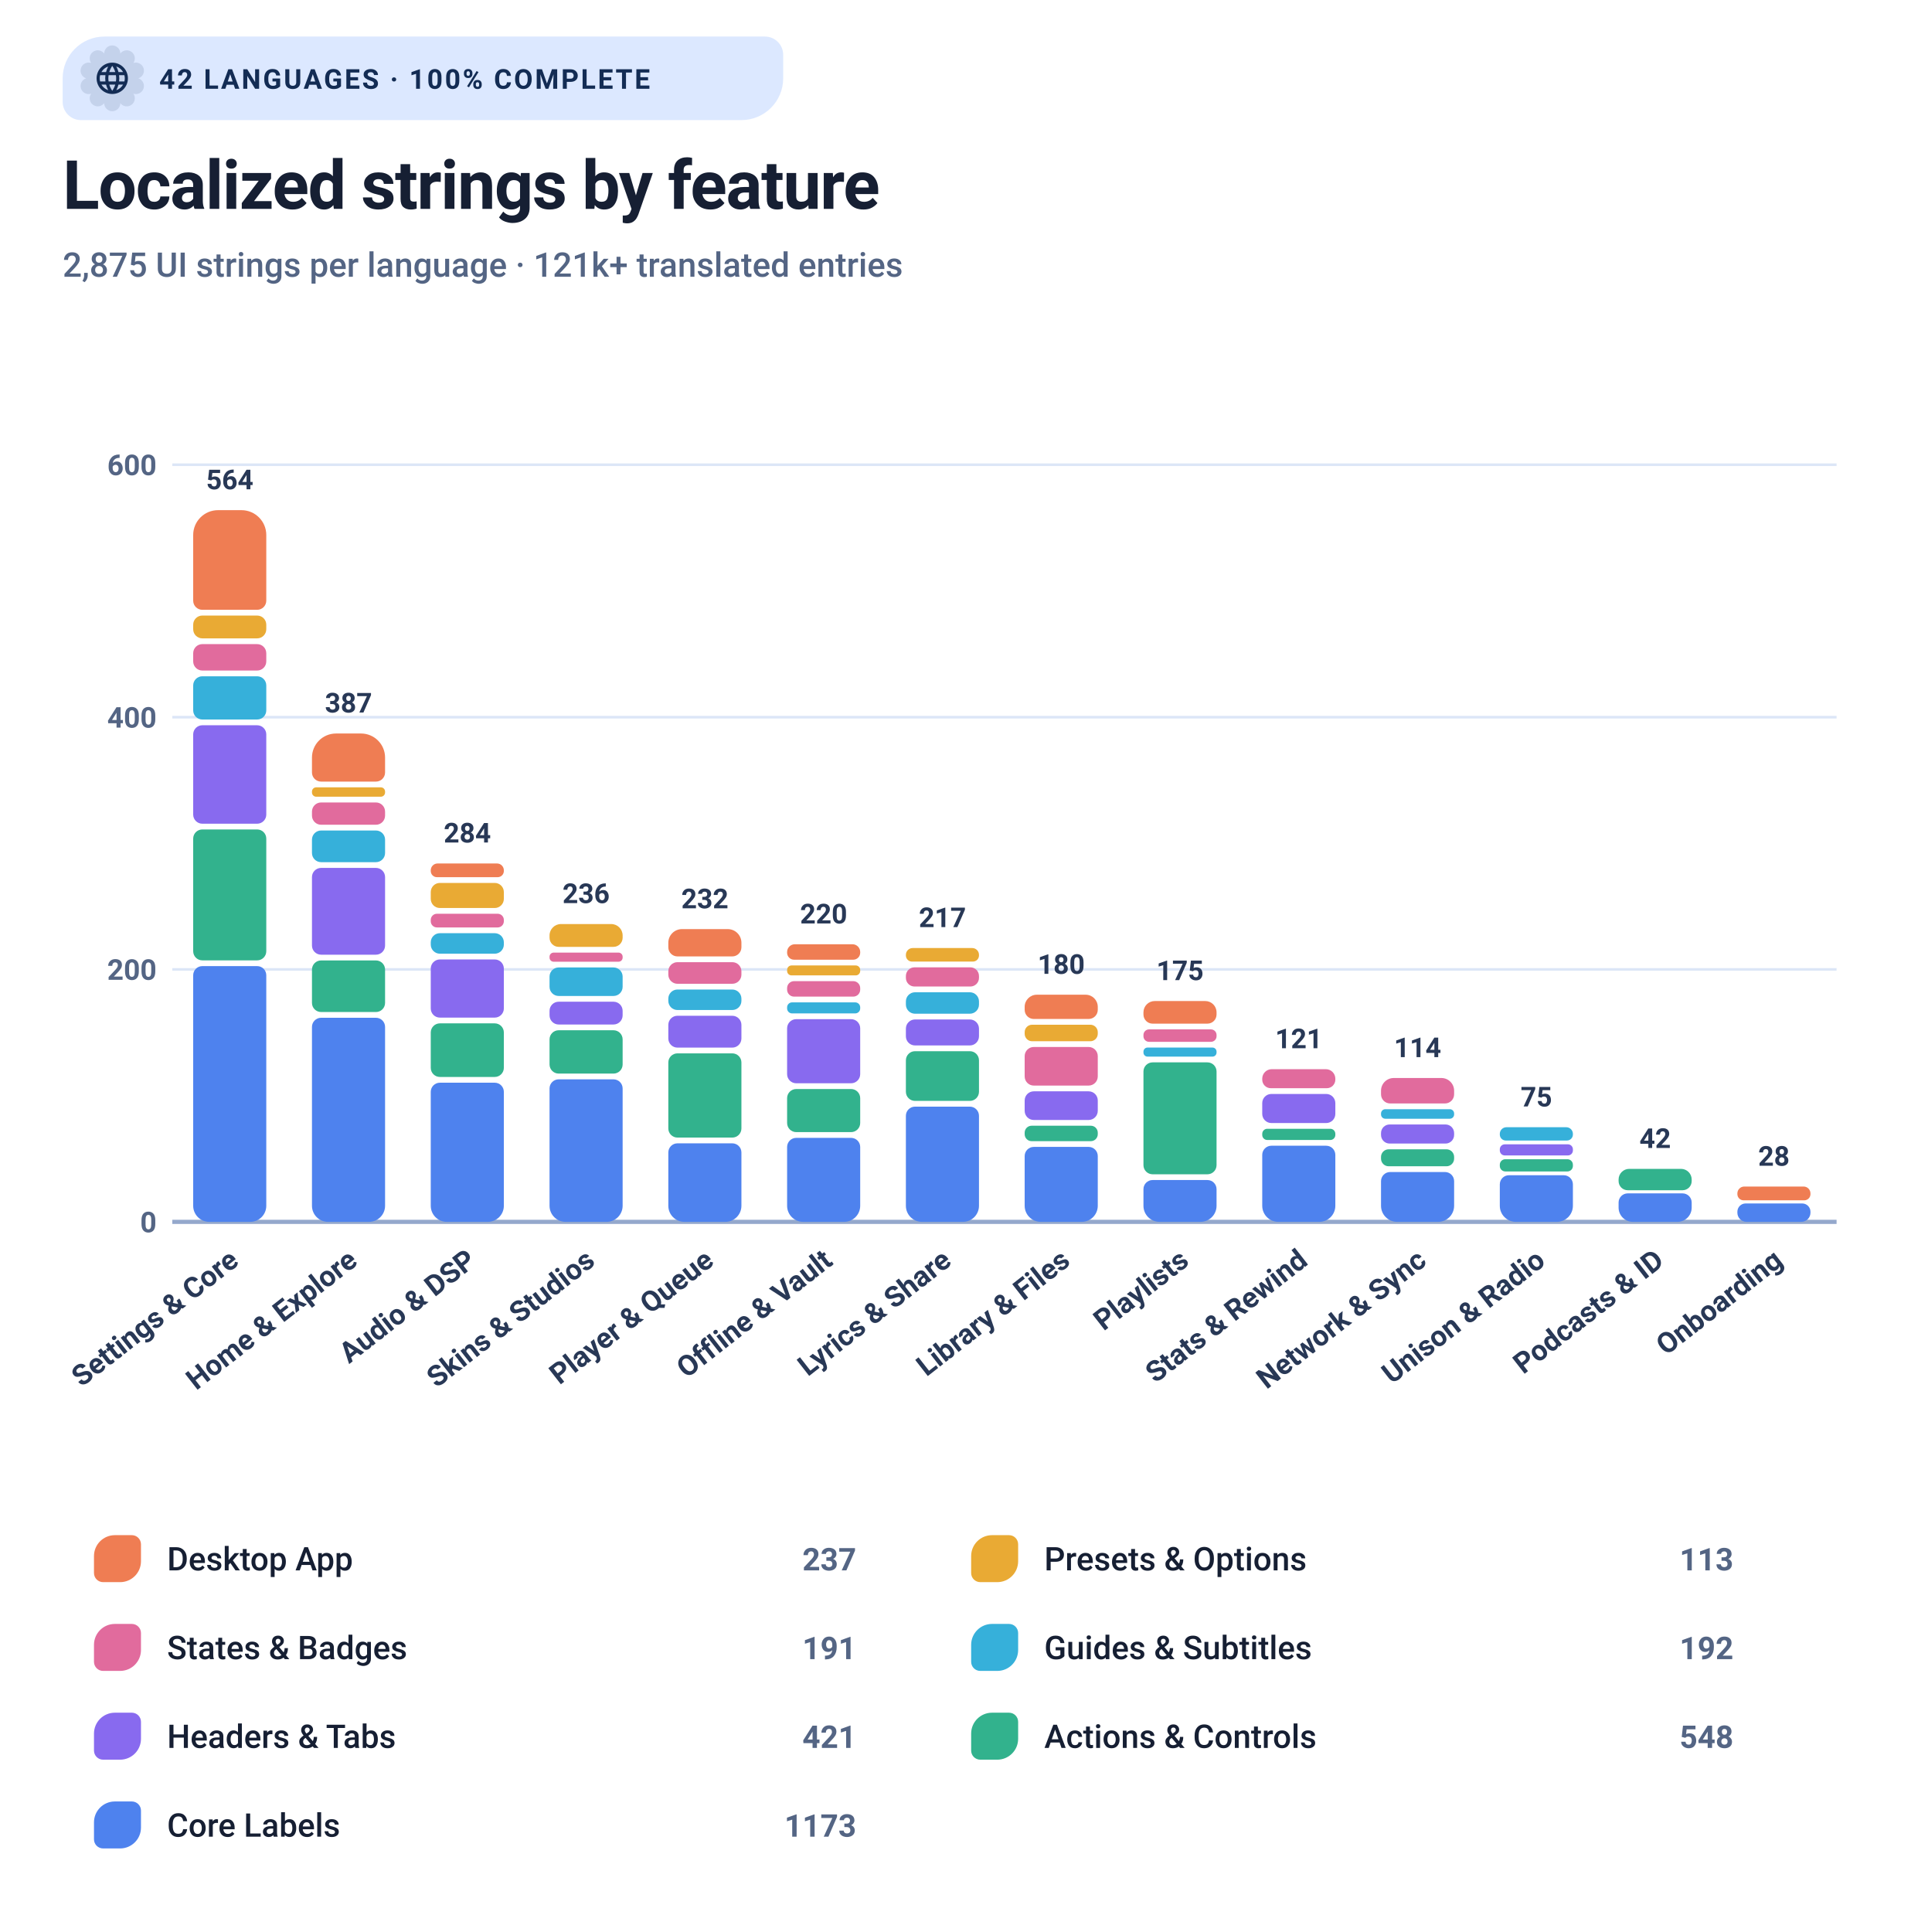
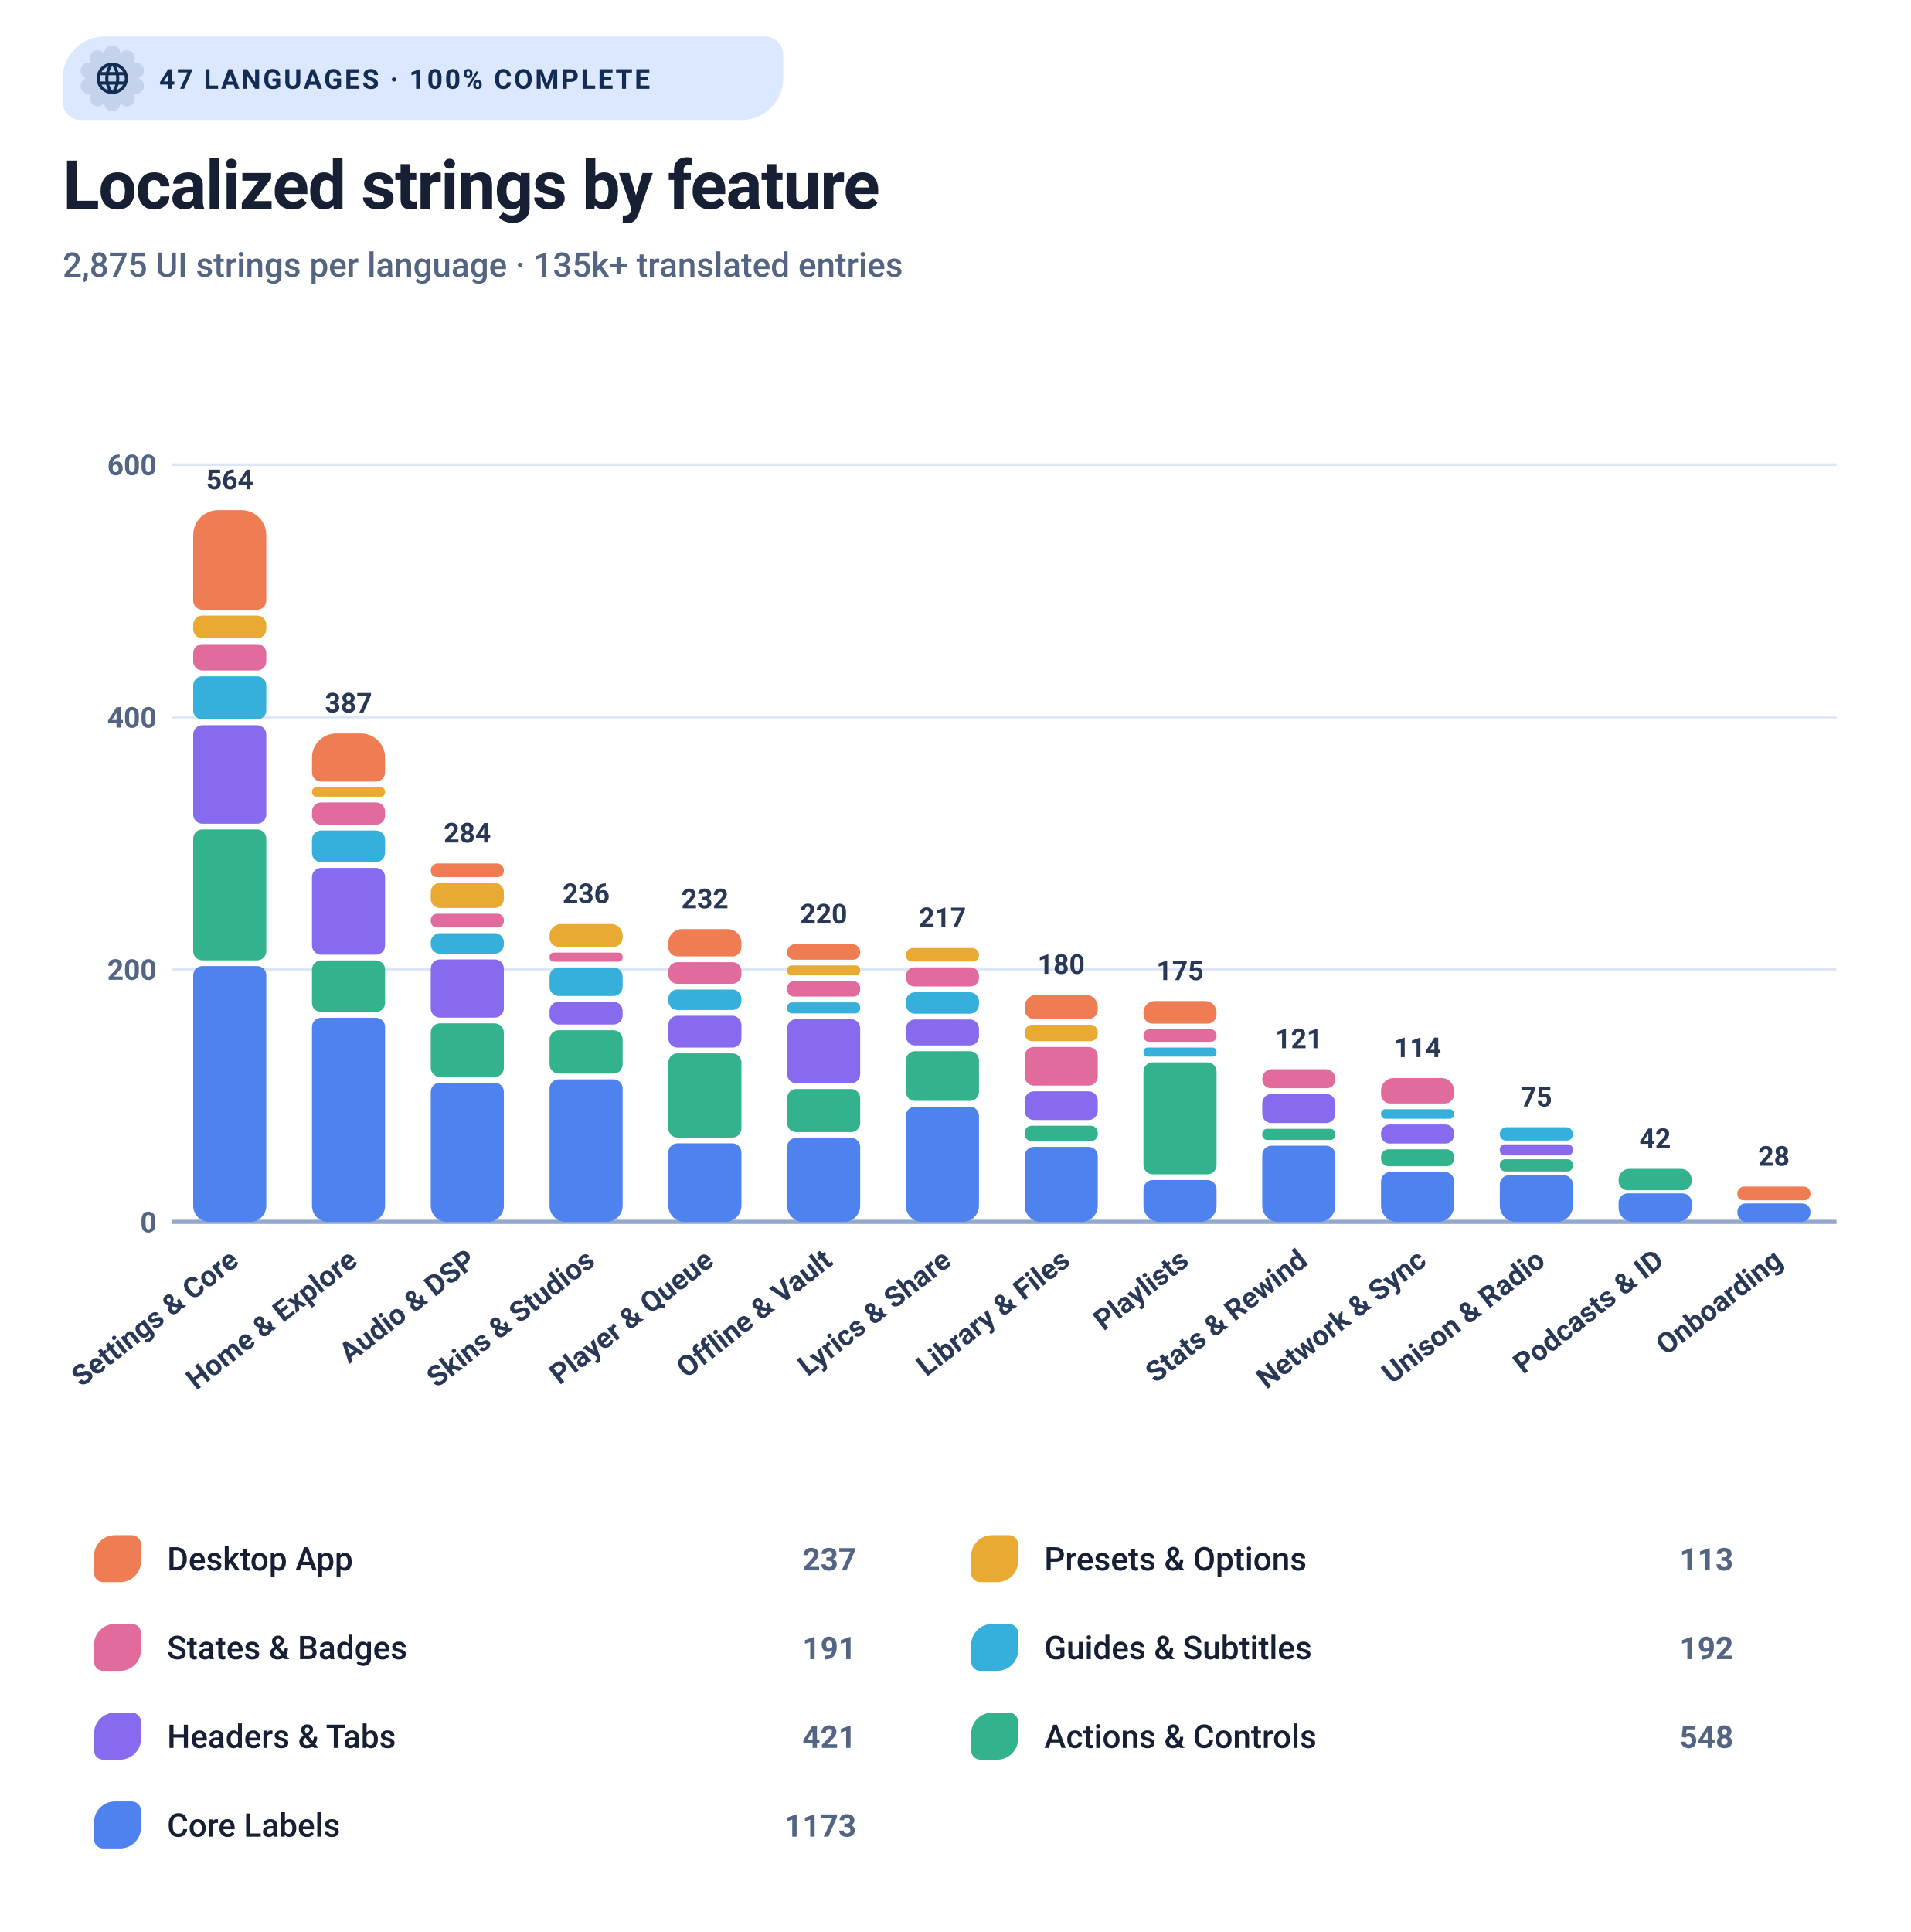
- <svg xmlns="http://www.w3.org/2000/svg" width="732" height="740" viewBox="0 0 732 740" role="img" aria-label="Levyra localization chart: 2875 UI strings per language across 42 languages">
+ <svg xmlns="http://www.w3.org/2000/svg" width="732" height="740" viewBox="0 0 732 740" role="img" aria-label="Levyra localization chart: 2875 UI strings per language across 47 languages">
  <style>
    text { font-family: Roboto,system-ui,-apple-system,'Segoe UI',Helvetica,Arial,sans-serif; }
    .pill-txt { fill: #132C54; font-size: 10.5px; font-weight: 700; letter-spacing: .8px; }
    .title { fill: #161F33; font-size: 26px; font-weight: 700; letter-spacing: -.4px; }
    .sub { fill: #546584; font-size: 13px; font-weight: 500; }
    .y-tick { fill: #546584; font-size: 11px; font-weight: 600; }
    .bar-val { fill: #283856; font-weight: 700; }
    .x-label { fill: #283856; font-weight: 600; }
    .leg-label { fill: #161F33; font-size: 12.5px; font-weight: 550; }
    .leg-val { fill: #546584; font-size: 12px; font-weight: 700; }
  </style>
  <path d="M 40.00 14.00 H 293.00 A 7.00 7.00 0 0 1 300.00 21.00 V 30.00 A 16.00 16.00 0 0 1 284.00 46.00 H 31.00 A 7.00 7.00 0 0 1 24.00 39.00 V 30.00 A 16.00 16.00 0 0 1 40.00 14.00 Z" fill="#DCE8FF" />
  <path d="M 39.91 20.49 A 3.09 3.09 0 0 1 46.09 20.49 A 3.09 3.09 0 0 1 51.09 24.12 A 3.09 3.09 0 0 1 53.00 30.00 A 3.09 3.09 0 0 1 51.09 35.88 A 3.09 3.09 0 0 1 46.09 39.51 A 3.09 3.09 0 0 1 39.91 39.51 A 3.09 3.09 0 0 1 34.91 35.88 A 3.09 3.09 0 0 1 33.00 30.00 A 3.09 3.09 0 0 1 34.91 24.12 A 3.09 3.09 0 0 1 39.91 20.49 Z" fill="#132C54" fill-opacity=".12" />
  <g transform="translate(35.8 22.8) scale(0.60)" style="color:#132C54">
    <path fill="currentColor" d="M11.99 2C6.47 2 2 6.48 2 12s4.47 10 9.99 10C17.52 22 22 17.52 22 12S17.52 2 11.99 2zm6.93 6h-2.95a15.65 15.65 0 00-1.38-3.56A8.03 8.03 0 0118.92 8zM12 4.04c.83 1.2 1.48 2.53 1.91 3.96h-3.82c.43-1.43 1.08-2.76 1.91-3.96zM4.26 14C4.1 13.36 4 12.69 4 12s.1-1.36.26-2h3.38c-.08.66-.14 1.32-.14 2 0 .68.06 1.34.14 2H4.26zm.82 2h2.95c.32 1.25.78 2.45 1.38 3.56A7.987 7.987 0 015.08 16zm2.95-8H5.08a7.987 7.987 0 014.33-3.56A15.65 15.65 0 008.03 8zM12 19.96c-.83-1.2-1.48-2.53-1.91-3.96h3.82c-.43 1.43-1.08 2.76-1.91 3.96zM14.34 14H9.66c-.09-.66-.16-1.32-.16-2 0-.68.07-1.35.16-2h4.68c.09.65.16 1.32.16 2 0 .68-.07 1.34-.16 2zm.25 5.56c.6-1.11 1.06-2.31 1.38-3.56h2.95a8.03 8.03 0 01-4.33 3.56zM16.36 14c.08-.66.14-1.32.14-2 0-.68-.06-1.34-.14-2h3.38c.16.64.26 1.31.26 2s-.1 1.36-.26 2h-3.38z" />
  </g>
-   <text x="61" y="34" class="pill-txt">42 LANGUAGES · 100% COMPLETE</text>
+   <text x="61" y="34" class="pill-txt">47 LANGUAGES · 100% COMPLETE</text>
  <text x="24" y="80" class="title">Localized strings by feature</text>
-   <text x="24" y="106" class="sub">2,875 UI strings per language · 121k+ translated entries</text>
+   <text x="24" y="106" class="sub">2,875 UI strings per language · 135k+ translated entries</text>
  <line x1="66" y1="468.0" x2="703.5" y2="468.0" stroke="#94A8CC" stroke-width="1.6" />
  <text x="60" y="472.0" text-anchor="end" class="y-tick">0</text>
  <line x1="66" y1="371.3" x2="703.5" y2="371.3" stroke="#DCE6F7" stroke-width="1" />
  <text x="60" y="375.3" text-anchor="end" class="y-tick">200</text>
  <line x1="66" y1="274.7" x2="703.5" y2="274.7" stroke="#DCE6F7" stroke-width="1" />
  <text x="60" y="278.7" text-anchor="end" class="y-tick">400</text>
  <line x1="66" y1="178.0" x2="703.5" y2="178.0" stroke="#DCE6F7" stroke-width="1" />
  <text x="60" y="182.0" text-anchor="end" class="y-tick">600</text>
  <path d="M 77.50 370.04 H 98.50 A 3.50 3.50 0 0 1 102.00 373.54 V 461.84 A 6.16 6.16 0 0 1 95.84 468.00 H 80.16 A 6.16 6.16 0 0 1 74.00 461.84 V 373.54 A 3.50 3.50 0 0 1 77.50 370.04 Z" fill="#4E82EE" />
  <path d="M 77.50 317.70 H 98.50 A 3.50 3.50 0 0 1 102.00 321.20 V 364.34 A 3.50 3.50 0 0 1 98.50 367.84 H 77.50 A 3.50 3.50 0 0 1 74.00 364.34 V 321.20 A 3.50 3.50 0 0 1 77.50 317.70 Z" fill="#32B28D" />
  <path d="M 77.50 277.79 H 98.50 A 3.50 3.50 0 0 1 102.00 281.29 V 312.00 A 3.50 3.50 0 0 1 98.50 315.50 H 77.50 A 3.50 3.50 0 0 1 74.00 312.00 V 281.29 A 3.50 3.50 0 0 1 77.50 277.79 Z" fill="#886AEF" />
  <path d="M 77.50 259.03 H 98.50 A 3.50 3.50 0 0 1 102.00 262.53 V 272.09 A 3.50 3.50 0 0 1 98.50 275.59 H 77.50 A 3.50 3.50 0 0 1 74.00 272.09 V 262.53 A 3.50 3.50 0 0 1 77.50 259.03 Z" fill="#36B0DA" />
  <path d="M 77.50 246.71 H 98.50 A 3.50 3.50 0 0 1 102.00 250.21 V 253.33 A 3.50 3.50 0 0 1 98.50 256.83 H 77.50 A 3.50 3.50 0 0 1 74.00 253.33 V 250.21 A 3.50 3.50 0 0 1 77.50 246.71 Z" fill="#E16B9D" />
  <path d="M 77.50 235.77 H 98.50 A 3.50 3.50 0 0 1 102.00 239.27 V 241.01 A 3.50 3.50 0 0 1 98.50 244.51 H 77.50 A 3.50 3.50 0 0 1 74.00 241.01 V 239.27 A 3.50 3.50 0 0 1 77.50 235.77 Z" fill="#E9AA34" />
  <path d="M 83.52 195.40 H 92.48 A 9.52 9.52 0 0 1 102.00 204.92 V 230.07 A 3.50 3.50 0 0 1 98.50 233.57 H 77.50 A 3.50 3.50 0 0 1 74.00 230.07 V 204.92 A 9.52 9.52 0 0 1 83.52 195.40 Z" fill="#EF7D53" />
  <text x="88.0" y="187.4" text-anchor="middle" class="bar-val" font-size="10.5">564</text>
  <text transform="translate(92.0 484) rotate(-38)" text-anchor="end" class="x-label" font-size="11">Settings &amp; Core</text>
  <path d="M 123.00 389.83 H 144.00 A 3.50 3.50 0 0 1 147.50 393.33 V 461.84 A 6.16 6.16 0 0 1 141.34 468.00 H 125.66 A 6.16 6.16 0 0 1 119.50 461.84 V 393.33 A 3.50 3.50 0 0 1 123.00 389.83 Z" fill="#4E82EE" />
  <path d="M 123.00 367.87 H 144.00 A 3.50 3.50 0 0 1 147.50 371.37 V 384.13 A 3.50 3.50 0 0 1 144.00 387.63 H 123.00 A 3.50 3.50 0 0 1 119.50 384.13 V 371.37 A 3.50 3.50 0 0 1 123.00 367.87 Z" fill="#32B28D" />
  <path d="M 123.00 332.43 H 144.00 A 3.50 3.50 0 0 1 147.50 335.93 V 362.17 A 3.50 3.50 0 0 1 144.00 365.67 H 123.00 A 3.50 3.50 0 0 1 119.50 362.17 V 335.93 A 3.50 3.50 0 0 1 123.00 332.43 Z" fill="#886AEF" />
  <path d="M 123.00 318.10 H 144.00 A 3.50 3.50 0 0 1 147.50 321.60 V 326.73 A 3.50 3.50 0 0 1 144.00 330.23 H 123.00 A 3.50 3.50 0 0 1 119.50 326.73 V 321.60 A 3.50 3.50 0 0 1 123.00 318.10 Z" fill="#36B0DA" />
  <path d="M 123.00 307.36 H 144.00 A 3.50 3.50 0 0 1 147.50 310.86 V 312.40 A 3.50 3.50 0 0 1 144.00 315.90 H 123.00 A 3.50 3.50 0 0 1 119.50 312.40 V 310.86 A 3.50 3.50 0 0 1 123.00 307.36 Z" fill="#E16B9D" />
  <path d="M 121.12 301.57 H 145.88 A 1.62 1.62 0 0 1 147.50 303.19 V 303.54 A 1.62 1.62 0 0 1 145.88 305.16 H 121.12 A 1.62 1.62 0 0 1 119.50 303.54 V 303.19 A 1.62 1.62 0 0 1 121.12 301.57 Z" fill="#E9AA34" />
  <path d="M 128.71 280.95 H 138.29 A 9.21 9.21 0 0 1 147.50 290.16 V 295.87 A 3.50 3.50 0 0 1 144.00 299.37 H 123.00 A 3.50 3.50 0 0 1 119.50 295.87 V 290.16 A 9.21 9.21 0 0 1 128.71 280.95 Z" fill="#EF7D53" />
  <text x="133.5" y="272.9" text-anchor="middle" class="bar-val" font-size="10.5">387</text>
  <text transform="translate(137.5 484) rotate(-38)" text-anchor="end" class="x-label" font-size="11">Home &amp; Explore</text>
  <path d="M 168.50 414.70 H 189.50 A 3.50 3.50 0 0 1 193.00 418.20 V 461.84 A 6.16 6.16 0 0 1 186.84 468.00 H 171.16 A 6.16 6.16 0 0 1 165.00 461.84 V 418.20 A 3.50 3.50 0 0 1 168.50 414.70 Z" fill="#4E82EE" />
  <path d="M 168.50 391.97 H 189.50 A 3.50 3.50 0 0 1 193.00 395.47 V 409.00 A 3.50 3.50 0 0 1 189.50 412.50 H 168.50 A 3.50 3.50 0 0 1 165.00 409.00 V 395.47 A 3.50 3.50 0 0 1 168.50 391.97 Z" fill="#32B28D" />
  <path d="M 168.50 367.49 H 189.50 A 3.50 3.50 0 0 1 193.00 370.99 V 386.27 A 3.50 3.50 0 0 1 189.50 389.77 H 168.50 A 3.50 3.50 0 0 1 165.00 386.27 V 370.99 A 3.50 3.50 0 0 1 168.50 367.49 Z" fill="#886AEF" />
  <path d="M 168.50 357.43 H 189.50 A 3.50 3.50 0 0 1 193.00 360.93 V 361.79 A 3.50 3.50 0 0 1 189.50 365.29 H 168.50 A 3.50 3.50 0 0 1 165.00 361.79 V 360.93 A 3.50 3.50 0 0 1 168.50 357.43 Z" fill="#36B0DA" />
  <path d="M 167.36 349.99 H 190.64 A 2.36 2.36 0 0 1 193.00 352.35 V 352.87 A 2.36 2.36 0 0 1 190.64 355.23 H 167.36 A 2.36 2.36 0 0 1 165.00 352.87 V 352.35 A 2.36 2.36 0 0 1 167.36 349.99 Z" fill="#E16B9D" />
  <path d="M 168.50 338.18 H 189.50 A 3.50 3.50 0 0 1 193.00 341.68 V 344.29 A 3.50 3.50 0 0 1 189.50 347.79 H 168.50 A 3.50 3.50 0 0 1 165.00 344.29 V 341.68 A 3.50 3.50 0 0 1 168.50 338.18 Z" fill="#E9AA34" />
  <path d="M 167.62 330.73 H 190.38 A 2.62 2.62 0 0 1 193.00 333.35 V 333.62 A 2.36 2.36 0 0 1 190.64 335.98 H 167.36 A 2.36 2.36 0 0 1 165.00 333.62 V 333.35 A 2.62 2.62 0 0 1 167.62 330.73 Z" fill="#EF7D53" />
  <text x="179.0" y="322.7" text-anchor="middle" class="bar-val" font-size="10.5">284</text>
  <text transform="translate(183.0 484) rotate(-38)" text-anchor="end" class="x-label" font-size="11">Audio &amp; DSP</text>
  <path d="M 214.00 413.41 H 235.00 A 3.50 3.50 0 0 1 238.50 416.91 V 461.84 A 6.16 6.16 0 0 1 232.34 468.00 H 216.66 A 6.16 6.16 0 0 1 210.50 461.84 V 416.91 A 3.50 3.50 0 0 1 214.00 413.41 Z" fill="#4E82EE" />
  <path d="M 214.00 394.61 H 235.00 A 3.50 3.50 0 0 1 238.50 398.11 V 407.71 A 3.50 3.50 0 0 1 235.00 411.21 H 214.00 A 3.50 3.50 0 0 1 210.50 407.71 V 398.11 A 3.50 3.50 0 0 1 214.00 394.61 Z" fill="#32B28D" />
  <path d="M 214.00 383.68 H 235.00 A 3.50 3.50 0 0 1 238.50 387.18 V 388.91 A 3.50 3.50 0 0 1 235.00 392.41 H 214.00 A 3.50 3.50 0 0 1 210.50 388.91 V 387.18 A 3.50 3.50 0 0 1 214.00 383.68 Z" fill="#886AEF" />
  <path d="M 214.00 370.56 H 235.00 A 3.50 3.50 0 0 1 238.50 374.06 V 377.98 A 3.50 3.50 0 0 1 235.00 381.48 H 214.00 A 3.50 3.50 0 0 1 210.50 377.98 V 374.06 A 3.50 3.50 0 0 1 214.00 370.56 Z" fill="#36B0DA" />
  <path d="M 212.07 364.87 H 236.93 A 1.57 1.57 0 0 1 238.50 366.44 V 366.79 A 1.57 1.57 0 0 1 236.93 368.36 H 212.07 A 1.57 1.57 0 0 1 210.50 366.79 V 366.44 A 1.57 1.57 0 0 1 212.07 364.87 Z" fill="#E16B9D" />
  <path d="M 214.87 353.93 H 234.13 A 4.37 4.37 0 0 1 238.50 358.30 V 359.17 A 3.50 3.50 0 0 1 235.00 362.67 H 214.00 A 3.50 3.50 0 0 1 210.50 359.17 V 358.30 A 4.37 4.37 0 0 1 214.87 353.93 Z" fill="#E9AA34" />
  <text x="224.5" y="345.9" text-anchor="middle" class="bar-val" font-size="10.5">236</text>
  <text transform="translate(228.5 484) rotate(-38)" text-anchor="end" class="x-label" font-size="11">Skins &amp; Studios</text>
  <path d="M 259.50 437.92 H 280.50 A 3.50 3.50 0 0 1 284.00 441.42 V 461.84 A 6.16 6.16 0 0 1 277.84 468.00 H 262.16 A 6.16 6.16 0 0 1 256.00 461.84 V 441.42 A 3.50 3.50 0 0 1 259.50 437.92 Z" fill="#4E82EE" />
  <path d="M 259.50 403.46 H 280.50 A 3.50 3.50 0 0 1 284.00 406.96 V 432.22 A 3.50 3.50 0 0 1 280.50 435.72 H 259.50 A 3.50 3.50 0 0 1 256.00 432.22 V 406.96 A 3.50 3.50 0 0 1 259.50 403.46 Z" fill="#32B28D" />
  <path d="M 259.50 389.06 H 280.50 A 3.50 3.50 0 0 1 284.00 392.56 V 397.76 A 3.50 3.50 0 0 1 280.50 401.26 H 259.50 A 3.50 3.50 0 0 1 256.00 397.76 V 392.56 A 3.50 3.50 0 0 1 259.50 389.06 Z" fill="#886AEF" />
  <path d="M 259.50 379.01 H 280.50 A 3.50 3.50 0 0 1 284.00 382.51 V 383.36 A 3.50 3.50 0 0 1 280.50 386.86 H 259.50 A 3.50 3.50 0 0 1 256.00 383.36 V 382.51 A 3.50 3.50 0 0 1 259.50 379.01 Z" fill="#36B0DA" />
  <path d="M 259.50 368.53 H 280.50 A 3.50 3.50 0 0 1 284.00 372.03 V 373.31 A 3.50 3.50 0 0 1 280.50 376.81 H 259.50 A 3.50 3.50 0 0 1 256.00 373.31 V 372.03 A 3.50 3.50 0 0 1 259.50 368.53 Z" fill="#E16B9D" />
  <path d="M 261.23 355.87 H 278.77 A 5.23 5.23 0 0 1 284.00 361.10 V 362.83 A 3.50 3.50 0 0 1 280.50 366.33 H 259.50 A 3.50 3.50 0 0 1 256.00 362.83 V 361.10 A 5.23 5.23 0 0 1 261.23 355.87 Z" fill="#EF7D53" />
  <text x="270.0" y="347.9" text-anchor="middle" class="bar-val" font-size="10.5">232</text>
  <text transform="translate(274.0 484) rotate(-38)" text-anchor="end" class="x-label" font-size="11">Player &amp; Queue</text>
  <path d="M 305.00 435.83 H 326.00 A 3.50 3.50 0 0 1 329.50 439.33 V 461.84 A 6.16 6.16 0 0 1 323.34 468.00 H 307.66 A 6.16 6.16 0 0 1 301.50 461.84 V 439.33 A 3.50 3.50 0 0 1 305.00 435.83 Z" fill="#4E82EE" />
  <path d="M 305.00 417.12 H 326.00 A 3.50 3.50 0 0 1 329.50 420.62 V 430.13 A 3.50 3.50 0 0 1 326.00 433.63 H 305.00 A 3.50 3.50 0 0 1 301.50 430.13 V 420.62 A 3.50 3.50 0 0 1 305.00 417.12 Z" fill="#32B28D" />
  <path d="M 305.00 390.36 H 326.00 A 3.50 3.50 0 0 1 329.50 393.86 V 411.42 A 3.50 3.50 0 0 1 326.00 414.92 H 305.00 A 3.50 3.50 0 0 1 301.50 411.42 V 393.86 A 3.50 3.50 0 0 1 305.00 390.36 Z" fill="#886AEF" />
  <path d="M 303.40 383.93 H 327.60 A 1.91 1.91 0 0 1 329.50 385.83 V 386.26 A 1.91 1.91 0 0 1 327.60 388.16 H 303.40 A 1.91 1.91 0 0 1 301.50 386.26 V 385.83 A 1.91 1.91 0 0 1 303.40 383.93 Z" fill="#36B0DA" />
  <path d="M 304.17 375.80 H 326.83 A 2.67 2.67 0 0 1 329.50 378.47 V 379.06 A 2.67 2.67 0 0 1 326.83 381.73 H 304.17 A 2.67 2.67 0 0 1 301.50 379.06 V 378.47 A 2.67 2.67 0 0 1 304.17 375.80 Z" fill="#E16B9D" />
  <path d="M 303.21 369.79 H 327.79 A 1.71 1.71 0 0 1 329.50 371.51 V 371.89 A 1.71 1.71 0 0 1 327.79 373.60 H 303.21 A 1.71 1.71 0 0 1 301.50 371.89 V 371.51 A 1.71 1.71 0 0 1 303.21 369.79 Z" fill="#E9AA34" />
  <path d="M 304.46 361.67 H 326.54 A 2.96 2.96 0 0 1 329.50 364.63 V 364.93 A 2.67 2.67 0 0 1 326.83 367.59 H 304.17 A 2.67 2.67 0 0 1 301.50 364.93 V 364.63 A 2.96 2.96 0 0 1 304.46 361.67 Z" fill="#EF7D53" />
  <text x="315.5" y="353.7" text-anchor="middle" class="bar-val" font-size="10.5">220</text>
  <text transform="translate(319.5 484) rotate(-38)" text-anchor="end" class="x-label" font-size="11">Offline &amp; Vault</text>
  <path d="M 350.50 423.87 H 371.50 A 3.50 3.50 0 0 1 375.00 427.37 V 461.84 A 6.16 6.16 0 0 1 368.84 468.00 H 353.16 A 6.16 6.16 0 0 1 347.00 461.84 V 427.37 A 3.50 3.50 0 0 1 350.50 423.87 Z" fill="#4E82EE" />
  <path d="M 350.50 402.63 H 371.50 A 3.50 3.50 0 0 1 375.00 406.13 V 418.17 A 3.50 3.50 0 0 1 371.50 421.67 H 350.50 A 3.50 3.50 0 0 1 347.00 418.17 V 406.13 A 3.50 3.50 0 0 1 350.50 402.63 Z" fill="#32B28D" />
  <path d="M 350.50 390.48 H 371.50 A 3.50 3.50 0 0 1 375.00 393.98 V 396.93 A 3.50 3.50 0 0 1 371.50 400.43 H 350.50 A 3.50 3.50 0 0 1 347.00 396.93 V 393.98 A 3.50 3.50 0 0 1 350.50 390.48 Z" fill="#886AEF" />
  <path d="M 350.50 380.06 H 371.50 A 3.50 3.50 0 0 1 375.00 383.56 V 384.78 A 3.50 3.50 0 0 1 371.50 388.28 H 350.50 A 3.50 3.50 0 0 1 347.00 384.78 V 383.56 A 3.50 3.50 0 0 1 350.50 380.06 Z" fill="#36B0DA" />
  <path d="M 350.31 370.51 H 371.69 A 3.31 3.31 0 0 1 375.00 373.82 V 374.55 A 3.31 3.31 0 0 1 371.69 377.86 H 350.31 A 3.31 3.31 0 0 1 347.00 374.55 V 373.82 A 3.31 3.31 0 0 1 350.31 370.51 Z" fill="#E16B9D" />
  <path d="M 349.60 363.12 H 372.40 A 2.60 2.60 0 0 1 375.00 365.71 V 365.97 A 2.34 2.34 0 0 1 372.66 368.31 H 349.34 A 2.34 2.34 0 0 1 347.00 365.97 V 365.71 A 2.60 2.60 0 0 1 349.60 363.12 Z" fill="#E9AA34" />
  <text x="361.0" y="355.1" text-anchor="middle" class="bar-val" font-size="10.5">217</text>
  <text transform="translate(365.0 484) rotate(-38)" text-anchor="end" class="x-label" font-size="11">Lyrics &amp; Share</text>
  <path d="M 396.00 439.29 H 417.00 A 3.50 3.50 0 0 1 420.50 442.79 V 461.84 A 6.16 6.16 0 0 1 414.34 468.00 H 398.66 A 6.16 6.16 0 0 1 392.50 461.84 V 442.79 A 3.50 3.50 0 0 1 396.00 439.29 Z" fill="#4E82EE" />
  <path d="M 395.16 431.18 H 417.84 A 2.66 2.66 0 0 1 420.50 433.84 V 434.43 A 2.66 2.66 0 0 1 417.84 437.09 H 395.16 A 2.66 2.66 0 0 1 392.50 434.43 V 433.84 A 2.66 2.66 0 0 1 395.16 431.18 Z" fill="#32B28D" />
  <path d="M 396.00 418.00 H 417.00 A 3.50 3.50 0 0 1 420.50 421.50 V 425.48 A 3.50 3.50 0 0 1 417.00 428.98 H 396.00 A 3.50 3.50 0 0 1 392.50 425.48 V 421.50 A 3.50 3.50 0 0 1 396.00 418.00 Z" fill="#886AEF" />
  <path d="M 396.00 401.02 H 417.00 A 3.50 3.50 0 0 1 420.50 404.52 V 412.30 A 3.50 3.50 0 0 1 417.00 415.80 H 396.00 A 3.50 3.50 0 0 1 392.50 412.30 V 404.52 A 3.50 3.50 0 0 1 396.00 401.02 Z" fill="#E16B9D" />
  <path d="M 395.35 392.49 H 417.65 A 2.85 2.85 0 0 1 420.50 395.34 V 395.97 A 2.85 2.85 0 0 1 417.65 398.82 H 395.35 A 2.85 2.85 0 0 1 392.50 395.97 V 395.34 A 2.85 2.85 0 0 1 395.35 392.49 Z" fill="#E9AA34" />
  <path d="M 397.14 381.00 H 415.86 A 4.64 4.64 0 0 1 420.50 385.64 V 386.79 A 3.50 3.50 0 0 1 417.00 390.29 H 396.00 A 3.50 3.50 0 0 1 392.50 386.79 V 385.64 A 4.64 4.64 0 0 1 397.14 381.00 Z" fill="#EF7D53" />
  <text x="406.5" y="373.0" text-anchor="middle" class="bar-val" font-size="10.5">180</text>
  <text transform="translate(410.5 484) rotate(-38)" text-anchor="end" class="x-label" font-size="11">Library &amp; Files</text>
  <path d="M 441.50 451.98 H 462.50 A 3.50 3.50 0 0 1 466.00 455.48 V 461.84 A 6.16 6.16 0 0 1 459.84 468.00 H 444.16 A 6.16 6.16 0 0 1 438.00 461.84 V 455.48 A 3.50 3.50 0 0 1 441.50 451.98 Z" fill="#4E82EE" />
  <path d="M 441.50 406.91 H 462.50 A 3.50 3.50 0 0 1 466.00 410.41 V 446.28 A 3.50 3.50 0 0 1 462.50 449.78 H 441.50 A 3.50 3.50 0 0 1 438.00 446.28 V 410.41 A 3.50 3.50 0 0 1 441.50 406.91 Z" fill="#32B28D" />
  <path d="M 439.56 401.24 H 464.44 A 1.56 1.56 0 0 1 466.00 402.80 V 403.15 A 1.56 1.56 0 0 1 464.44 404.71 H 439.56 A 1.56 1.56 0 0 1 438.00 403.15 V 402.80 A 1.56 1.56 0 0 1 439.56 401.24 Z" fill="#36B0DA" />
  <path d="M 440.14 394.28 H 463.86 A 2.14 2.14 0 0 1 466.00 396.42 V 396.90 A 2.14 2.14 0 0 1 463.86 399.04 H 440.14 A 2.14 2.14 0 0 1 438.00 396.90 V 396.42 A 2.14 2.14 0 0 1 440.14 394.28 Z" fill="#E16B9D" />
  <path d="M 442.33 383.42 H 461.67 A 4.33 4.33 0 0 1 466.00 387.75 V 388.58 A 3.50 3.50 0 0 1 462.50 392.08 H 441.50 A 3.50 3.50 0 0 1 438.00 388.58 V 387.75 A 4.33 4.33 0 0 1 442.33 383.42 Z" fill="#EF7D53" />
  <text x="452.0" y="375.4" text-anchor="middle" class="bar-val" font-size="10.5">175</text>
  <text transform="translate(456.0 484) rotate(-38)" text-anchor="end" class="x-label" font-size="11">Playlists</text>
  <path d="M 487.00 438.84 H 508.00 A 3.50 3.50 0 0 1 511.50 442.34 V 461.84 A 6.16 6.16 0 0 1 505.34 468.00 H 489.66 A 6.16 6.16 0 0 1 483.50 461.84 V 442.34 A 3.50 3.50 0 0 1 487.00 438.84 Z" fill="#4E82EE" />
  <path d="M 485.43 432.35 H 509.57 A 1.93 1.93 0 0 1 511.50 434.28 V 434.71 A 1.93 1.93 0 0 1 509.57 436.64 H 485.43 A 1.93 1.93 0 0 1 483.50 434.71 V 434.28 A 1.93 1.93 0 0 1 485.43 432.35 Z" fill="#32B28D" />
  <path d="M 487.00 419.01 H 508.00 A 3.50 3.50 0 0 1 511.50 422.51 V 426.65 A 3.50 3.50 0 0 1 508.00 430.15 H 487.00 A 3.50 3.50 0 0 1 483.50 426.65 V 422.51 A 3.50 3.50 0 0 1 487.00 419.01 Z" fill="#886AEF" />
  <path d="M 487.14 409.52 H 507.86 A 3.64 3.64 0 0 1 511.50 413.16 V 413.53 A 3.28 3.28 0 0 1 508.22 416.81 H 486.78 A 3.28 3.28 0 0 1 483.50 413.53 V 413.16 A 3.64 3.64 0 0 1 487.14 409.52 Z" fill="#E16B9D" />
  <text x="497.5" y="401.5" text-anchor="middle" class="bar-val" font-size="10.5">121</text>
  <text transform="translate(501.5 484) rotate(-38)" text-anchor="end" class="x-label" font-size="11">Stats &amp; Rewind</text>
  <path d="M 532.50 448.91 H 553.50 A 3.50 3.50 0 0 1 557.00 452.41 V 461.84 A 6.16 6.16 0 0 1 550.84 468.00 H 535.16 A 6.16 6.16 0 0 1 529.00 461.84 V 452.41 A 3.50 3.50 0 0 1 532.50 448.91 Z" fill="#4E82EE" />
  <path d="M 531.92 440.21 H 554.08 A 2.92 2.92 0 0 1 557.00 443.14 V 443.79 A 2.92 2.92 0 0 1 554.08 446.71 H 531.92 A 2.92 2.92 0 0 1 529.00 443.79 V 443.14 A 2.92 2.92 0 0 1 531.92 440.21 Z" fill="#32B28D" />
  <path d="M 532.29 430.70 H 553.71 A 3.29 3.29 0 0 1 557.00 433.99 V 434.72 A 3.29 3.29 0 0 1 553.71 438.01 H 532.29 A 3.29 3.29 0 0 1 529.00 434.72 V 433.99 A 3.29 3.29 0 0 1 532.29 430.70 Z" fill="#886AEF" />
  <path d="M 530.64 424.85 H 555.36 A 1.64 1.64 0 0 1 557.00 426.49 V 426.86 A 1.64 1.64 0 0 1 555.36 428.50 H 530.64 A 1.64 1.64 0 0 1 529.00 426.86 V 426.49 A 1.64 1.64 0 0 1 530.64 424.85 Z" fill="#36B0DA" />
  <path d="M 533.87 412.90 H 552.13 A 4.87 4.87 0 0 1 557.00 417.77 V 419.15 A 3.50 3.50 0 0 1 553.50 422.65 H 532.50 A 3.50 3.50 0 0 1 529.00 419.15 V 417.77 A 4.87 4.87 0 0 1 533.87 412.90 Z" fill="#E16B9D" />
  <text x="543.0" y="404.9" text-anchor="middle" class="bar-val" font-size="10.5">114</text>
  <text transform="translate(547.0 484) rotate(-38)" text-anchor="end" class="x-label" font-size="11">Network &amp; Sync</text>
  <path d="M 578.00 450.14 H 599.00 A 3.50 3.50 0 0 1 602.50 453.64 V 461.84 A 6.16 6.16 0 0 1 596.34 468.00 H 580.66 A 6.16 6.16 0 0 1 574.50 461.84 V 453.64 A 3.50 3.50 0 0 1 578.00 450.14 Z" fill="#4E82EE" />
  <path d="M 576.61 444.01 H 600.39 A 2.11 2.11 0 0 1 602.50 446.11 V 446.58 A 2.11 2.11 0 0 1 600.39 448.69 H 576.61 A 2.11 2.11 0 0 1 574.50 446.58 V 446.11 A 2.11 2.11 0 0 1 576.61 444.01 Z" fill="#32B28D" />
  <path d="M 576.41 438.30 H 600.59 A 1.91 1.91 0 0 1 602.50 440.22 V 440.64 A 1.91 1.91 0 0 1 600.59 442.56 H 576.41 A 1.91 1.91 0 0 1 574.50 440.64 V 440.22 A 1.91 1.91 0 0 1 576.41 438.30 Z" fill="#886AEF" />
  <path d="M 577.05 431.75 H 599.95 A 2.55 2.55 0 0 1 602.50 434.30 V 434.56 A 2.30 2.30 0 0 1 600.20 436.85 H 576.80 A 2.30 2.30 0 0 1 574.50 434.56 V 434.30 A 2.55 2.55 0 0 1 577.05 431.75 Z" fill="#36B0DA" />
  <text x="588.5" y="423.8" text-anchor="middle" class="bar-val" font-size="10.5">75</text>
  <text transform="translate(592.5 484) rotate(-38)" text-anchor="end" class="x-label" font-size="11">Unison &amp; Radio</text>
  <path d="M 623.50 457.09 H 644.50 A 3.50 3.50 0 0 1 648.00 460.59 V 462.54 A 5.46 5.46 0 0 1 642.54 468.00 H 625.46 A 5.46 5.46 0 0 1 620.00 462.54 V 460.59 A 3.50 3.50 0 0 1 623.50 457.09 Z" fill="#4E82EE" />
  <path d="M 624.09 447.70 H 643.91 A 4.09 4.09 0 0 1 648.00 451.79 V 452.39 A 3.50 3.50 0 0 1 644.50 455.89 H 623.50 A 3.50 3.50 0 0 1 620.00 452.39 V 451.79 A 4.09 4.09 0 0 1 624.09 447.70 Z" fill="#32B28D" />
  <text x="634.0" y="439.7" text-anchor="middle" class="bar-val" font-size="10.5">42</text>
  <text transform="translate(638.0 484) rotate(-38)" text-anchor="end" class="x-label" font-size="11">Podcasts &amp; ID</text>
  <path d="M 668.67 460.95 H 690.33 A 3.17 3.17 0 0 1 693.50 464.12 V 464.48 A 3.52 3.52 0 0 1 689.98 468.00 H 669.02 A 3.52 3.52 0 0 1 665.50 464.48 V 464.12 A 3.17 3.17 0 0 1 668.67 460.95 Z" fill="#4E82EE" />
  <path d="M 668.14 454.47 H 690.86 A 2.64 2.64 0 0 1 693.50 457.11 V 457.37 A 2.38 2.38 0 0 1 691.12 459.75 H 667.88 A 2.38 2.38 0 0 1 665.50 457.37 V 457.11 A 2.64 2.64 0 0 1 668.14 454.47 Z" fill="#EF7D53" />
  <text x="679.5" y="446.5" text-anchor="middle" class="bar-val" font-size="10.5">28</text>
  <text transform="translate(683.5 484) rotate(-38)" text-anchor="end" class="x-label" font-size="11">Onboarding</text>
  <path d="M 44.00 588.00 H 50.50 A 3.50 3.50 0 0 1 54.00 591.50 V 598.00 A 8.00 8.00 0 0 1 46.00 606.00 H 39.50 A 3.50 3.50 0 0 1 36.00 602.50 V 596.00 A 8.00 8.00 0 0 1 44.00 588.00 Z" fill="#EF7D53" />
  <text x="64" y="601.5" class="leg-label">Desktop App</text>
  <text x="328" y="601.5" text-anchor="end" class="leg-val">237</text>
  <path d="M 380.00 588.00 H 386.50 A 3.50 3.50 0 0 1 390.00 591.50 V 598.00 A 8.00 8.00 0 0 1 382.00 606.00 H 375.50 A 3.50 3.50 0 0 1 372.00 602.50 V 596.00 A 8.00 8.00 0 0 1 380.00 588.00 Z" fill="#E9AA34" />
  <text x="400" y="601.5" class="leg-label">Presets &amp; Options</text>
  <text x="664" y="601.5" text-anchor="end" class="leg-val">113</text>
  <path d="M 44.00 622.00 H 50.50 A 3.50 3.50 0 0 1 54.00 625.50 V 632.00 A 8.00 8.00 0 0 1 46.00 640.00 H 39.50 A 3.50 3.50 0 0 1 36.00 636.50 V 630.00 A 8.00 8.00 0 0 1 44.00 622.00 Z" fill="#E16B9D" />
  <text x="64" y="635.5" class="leg-label">States &amp; Badges</text>
  <text x="328" y="635.5" text-anchor="end" class="leg-val">191</text>
  <path d="M 380.00 622.00 H 386.50 A 3.50 3.50 0 0 1 390.00 625.50 V 632.00 A 8.00 8.00 0 0 1 382.00 640.00 H 375.50 A 3.50 3.50 0 0 1 372.00 636.50 V 630.00 A 8.00 8.00 0 0 1 380.00 622.00 Z" fill="#36B0DA" />
  <text x="400" y="635.5" class="leg-label">Guides &amp; Subtitles</text>
  <text x="664" y="635.5" text-anchor="end" class="leg-val">192</text>
  <path d="M 44.00 656.00 H 50.50 A 3.50 3.50 0 0 1 54.00 659.50 V 666.00 A 8.00 8.00 0 0 1 46.00 674.00 H 39.50 A 3.50 3.50 0 0 1 36.00 670.50 V 664.00 A 8.00 8.00 0 0 1 44.00 656.00 Z" fill="#886AEF" />
  <text x="64" y="669.5" class="leg-label">Headers &amp; Tabs</text>
  <text x="328" y="669.5" text-anchor="end" class="leg-val">421</text>
  <path d="M 380.00 656.00 H 386.50 A 3.50 3.50 0 0 1 390.00 659.50 V 666.00 A 8.00 8.00 0 0 1 382.00 674.00 H 375.50 A 3.50 3.50 0 0 1 372.00 670.50 V 664.00 A 8.00 8.00 0 0 1 380.00 656.00 Z" fill="#32B28D" />
  <text x="400" y="669.5" class="leg-label">Actions &amp; Controls</text>
  <text x="664" y="669.5" text-anchor="end" class="leg-val">548</text>
  <path d="M 44.00 690.00 H 50.50 A 3.50 3.50 0 0 1 54.00 693.50 V 700.00 A 8.00 8.00 0 0 1 46.00 708.00 H 39.50 A 3.50 3.50 0 0 1 36.00 704.50 V 698.00 A 8.00 8.00 0 0 1 44.00 690.00 Z" fill="#4E82EE" />
  <text x="64" y="703.5" class="leg-label">Core Labels</text>
  <text x="328" y="703.5" text-anchor="end" class="leg-val">1173</text>
</svg>
